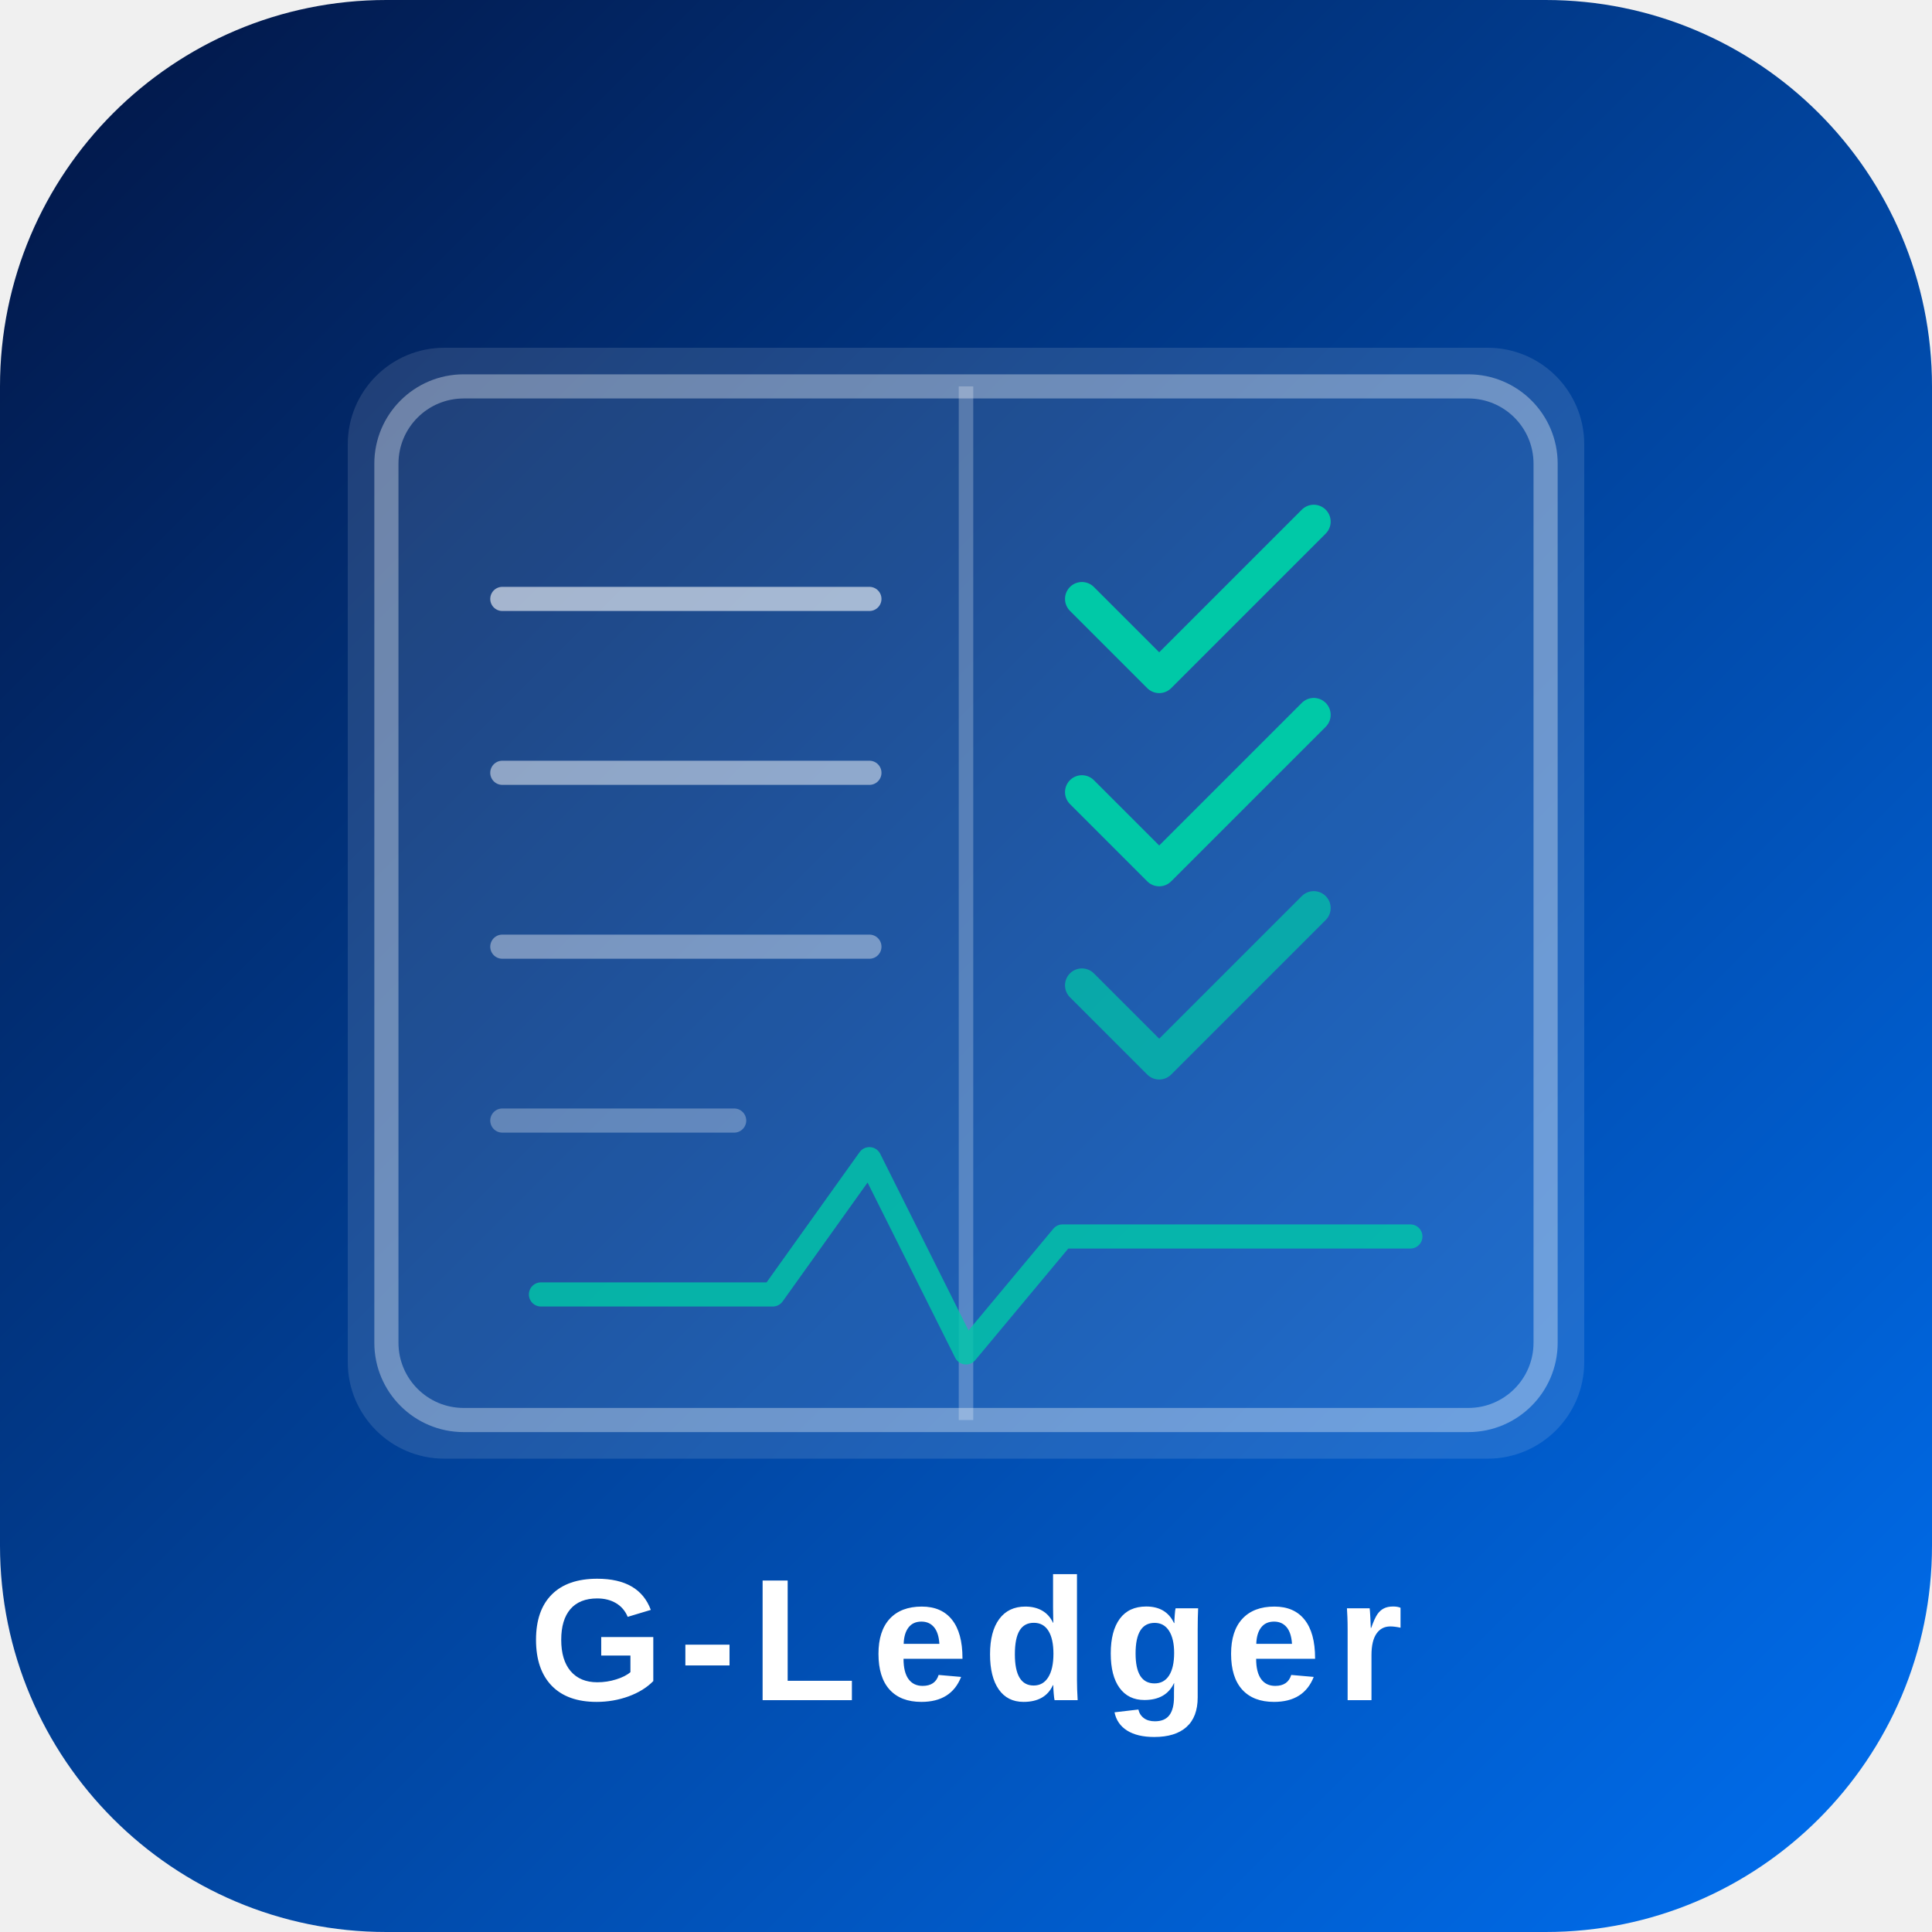
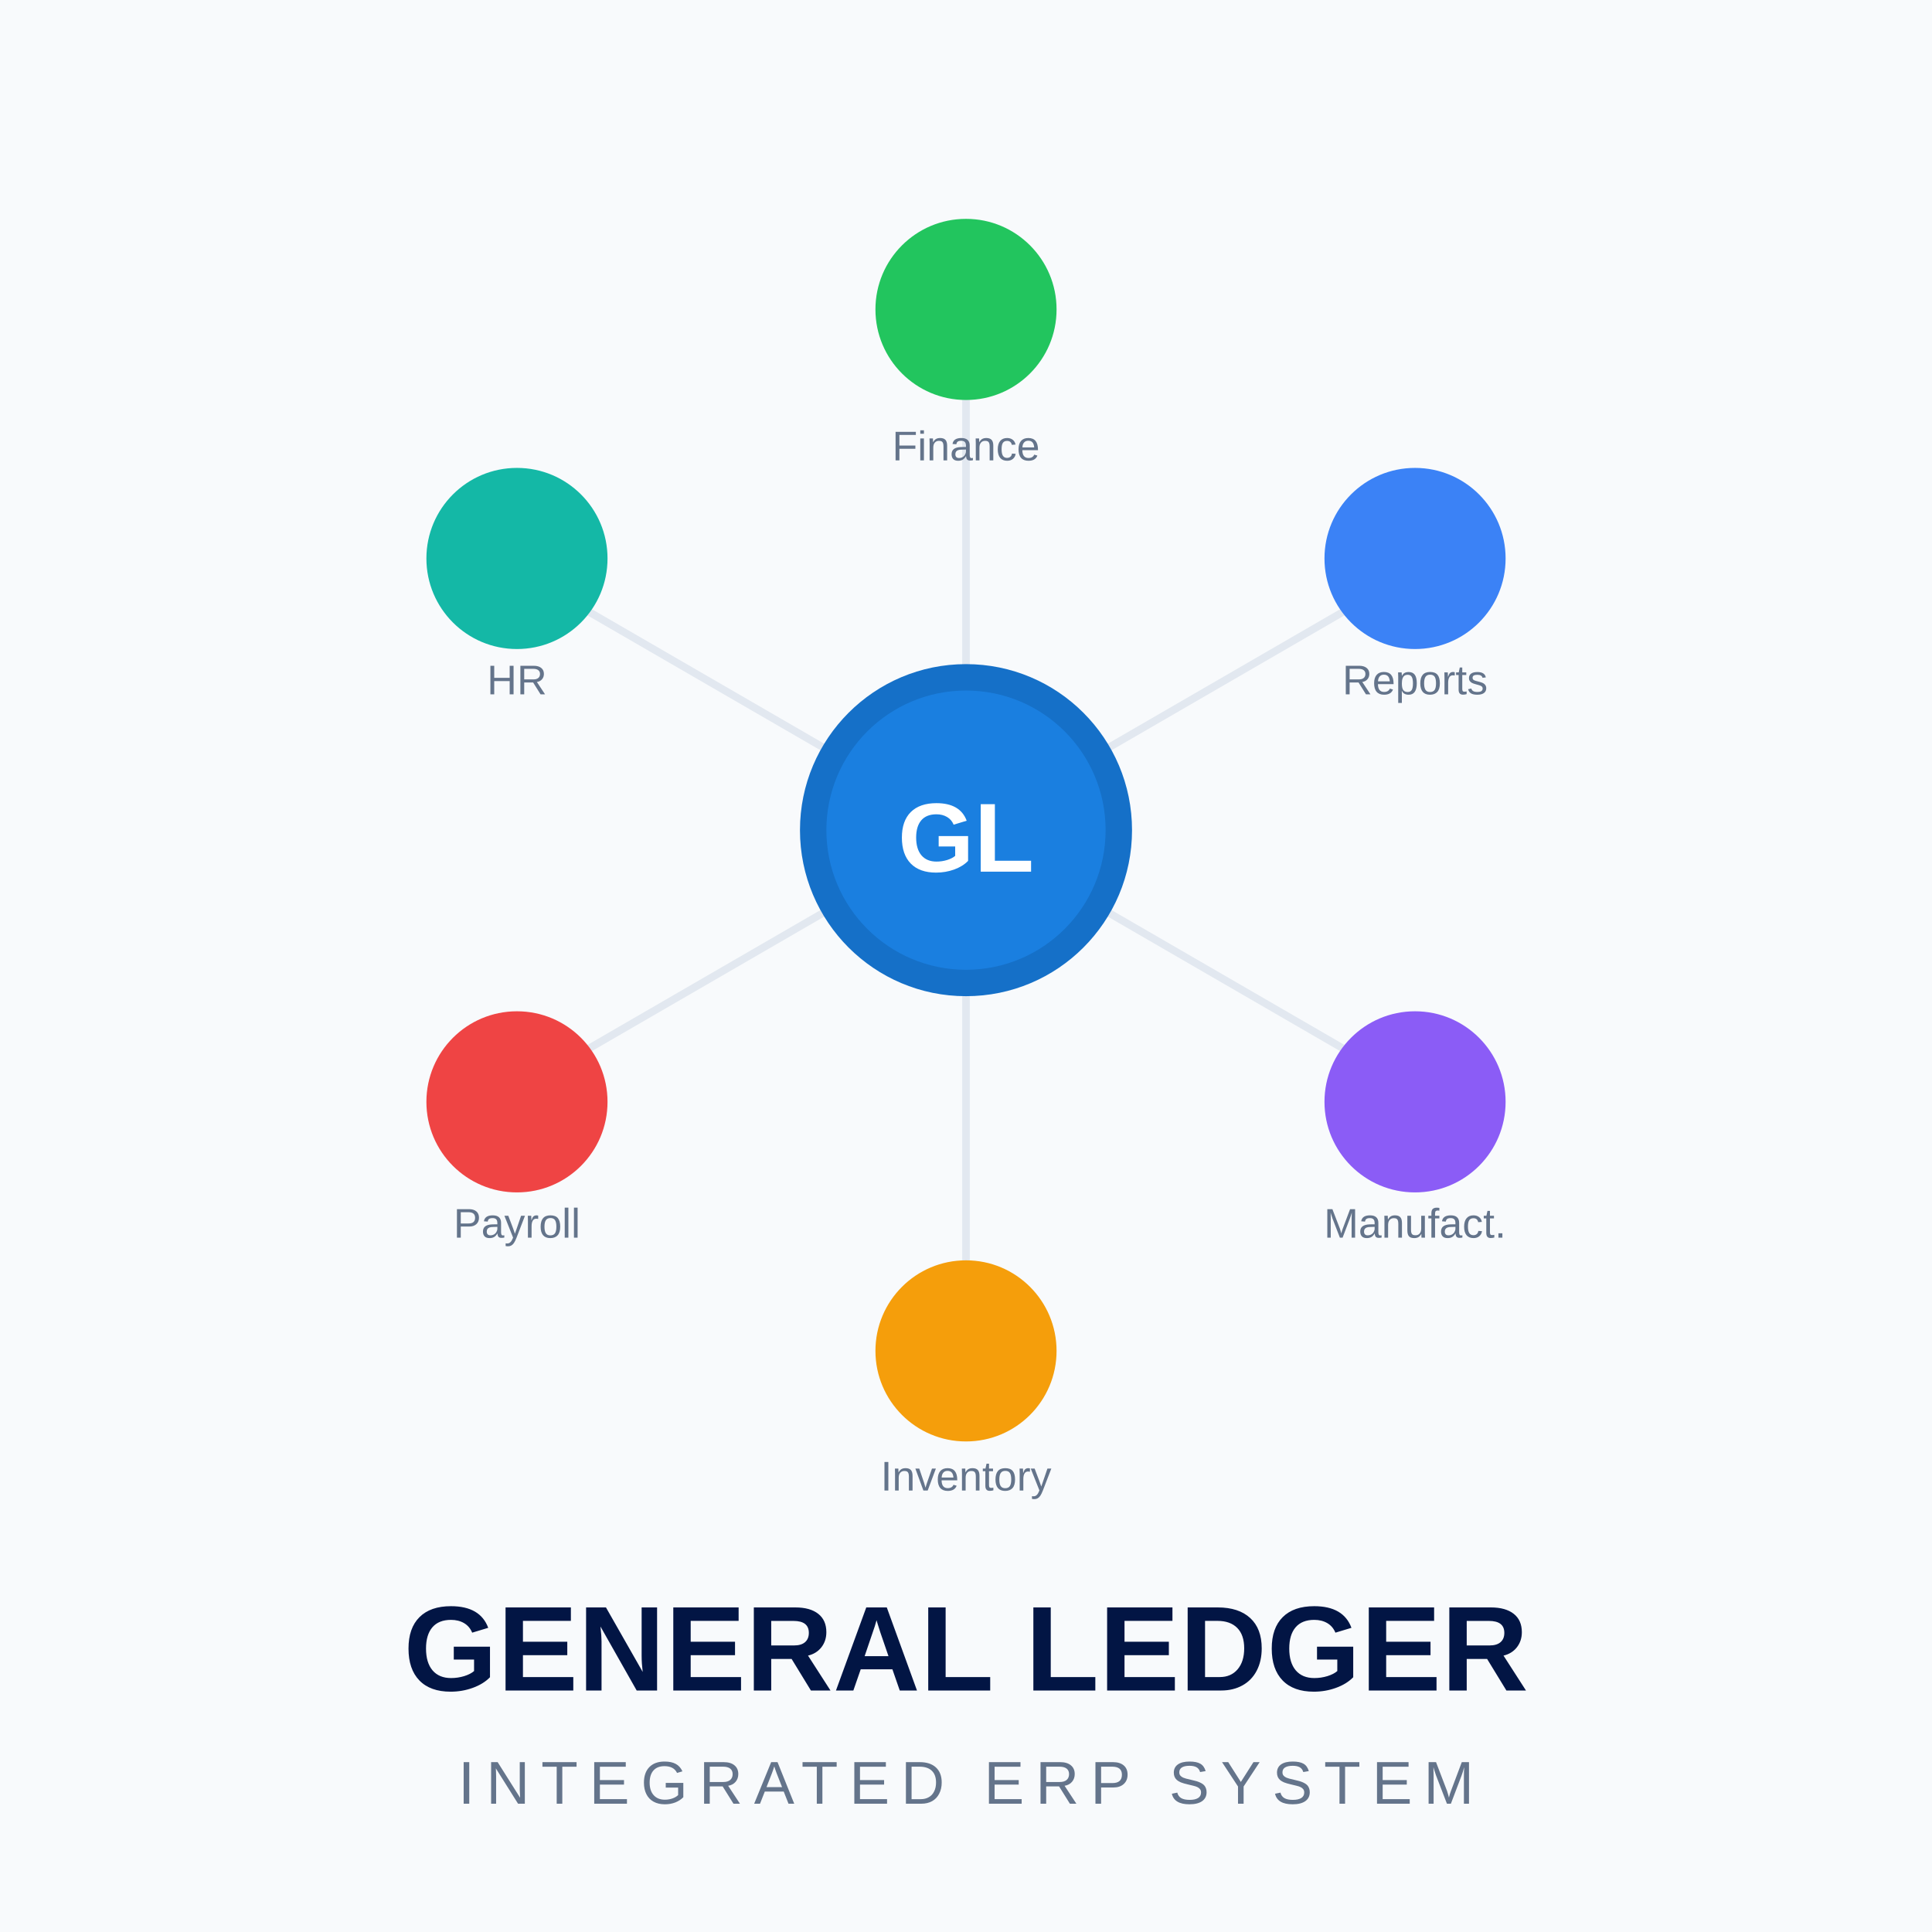
- <svg xmlns="http://www.w3.org/2000/svg" width="400" height="400" viewBox="0 0 400 400" fill="none">
-   <rect width="400" height="400" rx="80" fill="url(#sqBg)" />
-   <rect x="72" y="72" width="256" height="230" rx="20" fill="white" fill-opacity="0.12" />
-   <rect x="80" y="80" width="240" height="214" rx="16" stroke="white" stroke-width="5" stroke-opacity="0.35" />
-   <line x1="200" y1="80" x2="200" y2="294" stroke="white" stroke-width="3" stroke-opacity="0.25" />
-   <line x1="104" y1="124" x2="180" y2="124" stroke="white" stroke-width="5" stroke-opacity="0.6" stroke-linecap="round" />
-   <line x1="104" y1="160" x2="180" y2="160" stroke="white" stroke-width="5" stroke-opacity="0.5" stroke-linecap="round" />
-   <line x1="104" y1="196" x2="180" y2="196" stroke="white" stroke-width="5" stroke-opacity="0.4" stroke-linecap="round" />
-   <line x1="104" y1="232" x2="152" y2="232" stroke="white" stroke-width="5" stroke-opacity="0.3" stroke-linecap="round" />
-   <path d="M224 124 L240 140 L272 108" stroke="#00C9A7" stroke-width="7" stroke-linecap="round" stroke-linejoin="round" />
-   <path d="M224 164 L240 180 L272 148" stroke="#00C9A7" stroke-width="7" stroke-linecap="round" stroke-linejoin="round" />
-   <path d="M224 204 L240 220 L272 188" stroke="#00C9A7" stroke-width="7" stroke-linecap="round" stroke-linejoin="round" opacity="0.7" />
-   <path d="M112 268 H160 L180 240 L200 280 L220 256 H292" stroke="#00C9A7" stroke-width="5" stroke-linecap="round" stroke-linejoin="round" opacity="0.8" />
-   <text x="200" y="352" text-anchor="middle" fill="white" font-family="Arial, sans-serif" font-size="36" font-weight="bold" letter-spacing="3">G-Ledger</text>
-   <defs>
-     <linearGradient id="sqBg" x1="0" y1="0" x2="400" y2="400" gradientUnits="userSpaceOnUse">
-       <stop stop-color="#021544" />
-       <stop offset="1" stop-color="#0070F2" />
-     </linearGradient>
-   </defs>
+ <svg xmlns="http://www.w3.org/2000/svg" width="512" height="512" viewBox="0 0 512 512" fill="none">
+   <rect width="512" height="512" fill="#F8FAFC" />
+   <line x1="256" y1="220" x2="256" y2="90" stroke="#E2E8F0" stroke-width="2" />
+   <line x1="256" y1="220" x2="370" y2="154" stroke="#E2E8F0" stroke-width="2" />
+   <line x1="256" y1="220" x2="370" y2="286" stroke="#E2E8F0" stroke-width="2" />
+   <line x1="256" y1="220" x2="256" y2="350" stroke="#E2E8F0" stroke-width="2" />
+   <line x1="256" y1="220" x2="142" y2="286" stroke="#E2E8F0" stroke-width="2" />
+   <line x1="256" y1="220" x2="142" y2="154" stroke="#E2E8F0" stroke-width="2" />
+   <circle cx="256" cy="220" r="44" fill="#1570C8" />
+   <circle cx="256" cy="220" r="37" fill="#1A7FE0" />
+   <text x="256" y="231" text-anchor="middle" fill="white" font-family="Arial, sans-serif" font-size="26" font-weight="bold">GL</text>
+   <circle cx="256" cy="82" r="24" fill="#22C55E" />
+   <text x="256" y="122" text-anchor="middle" fill="#64748B" font-family="Arial, sans-serif" font-size="11">Finance</text>
+   <circle cx="375" cy="148" r="24" fill="#3B82F6" />
+   <text x="375" y="184" text-anchor="middle" fill="#64748B" font-family="Arial, sans-serif" font-size="11">Reports</text>
+   <circle cx="375" cy="292" r="24" fill="#8B5CF6" />
+   <text x="375" y="328" text-anchor="middle" fill="#64748B" font-family="Arial, sans-serif" font-size="11">Manufact.</text>
+   <circle cx="256" cy="358" r="24" fill="#F59E0B" />
+   <text x="256" y="395" text-anchor="middle" fill="#64748B" font-family="Arial, sans-serif" font-size="11">Inventory</text>
+   <circle cx="137" cy="292" r="24" fill="#EF4444" />
+   <text x="137" y="328" text-anchor="middle" fill="#64748B" font-family="Arial, sans-serif" font-size="11">Payroll</text>
+   <circle cx="137" cy="148" r="24" fill="#14B8A6" />
+   <text x="137" y="184" text-anchor="middle" fill="#64748B" font-family="Arial, sans-serif" font-size="11">HR</text>
+   <text x="256" y="448" text-anchor="middle" fill="#021544" font-family="Arial, sans-serif" font-size="32" font-weight="bold">GENERAL LEDGER</text>
+   <text x="256" y="478" text-anchor="middle" fill="#64748B" font-family="Arial, sans-serif" font-size="16" letter-spacing="3">INTEGRATED ERP SYSTEM</text>
</svg>
